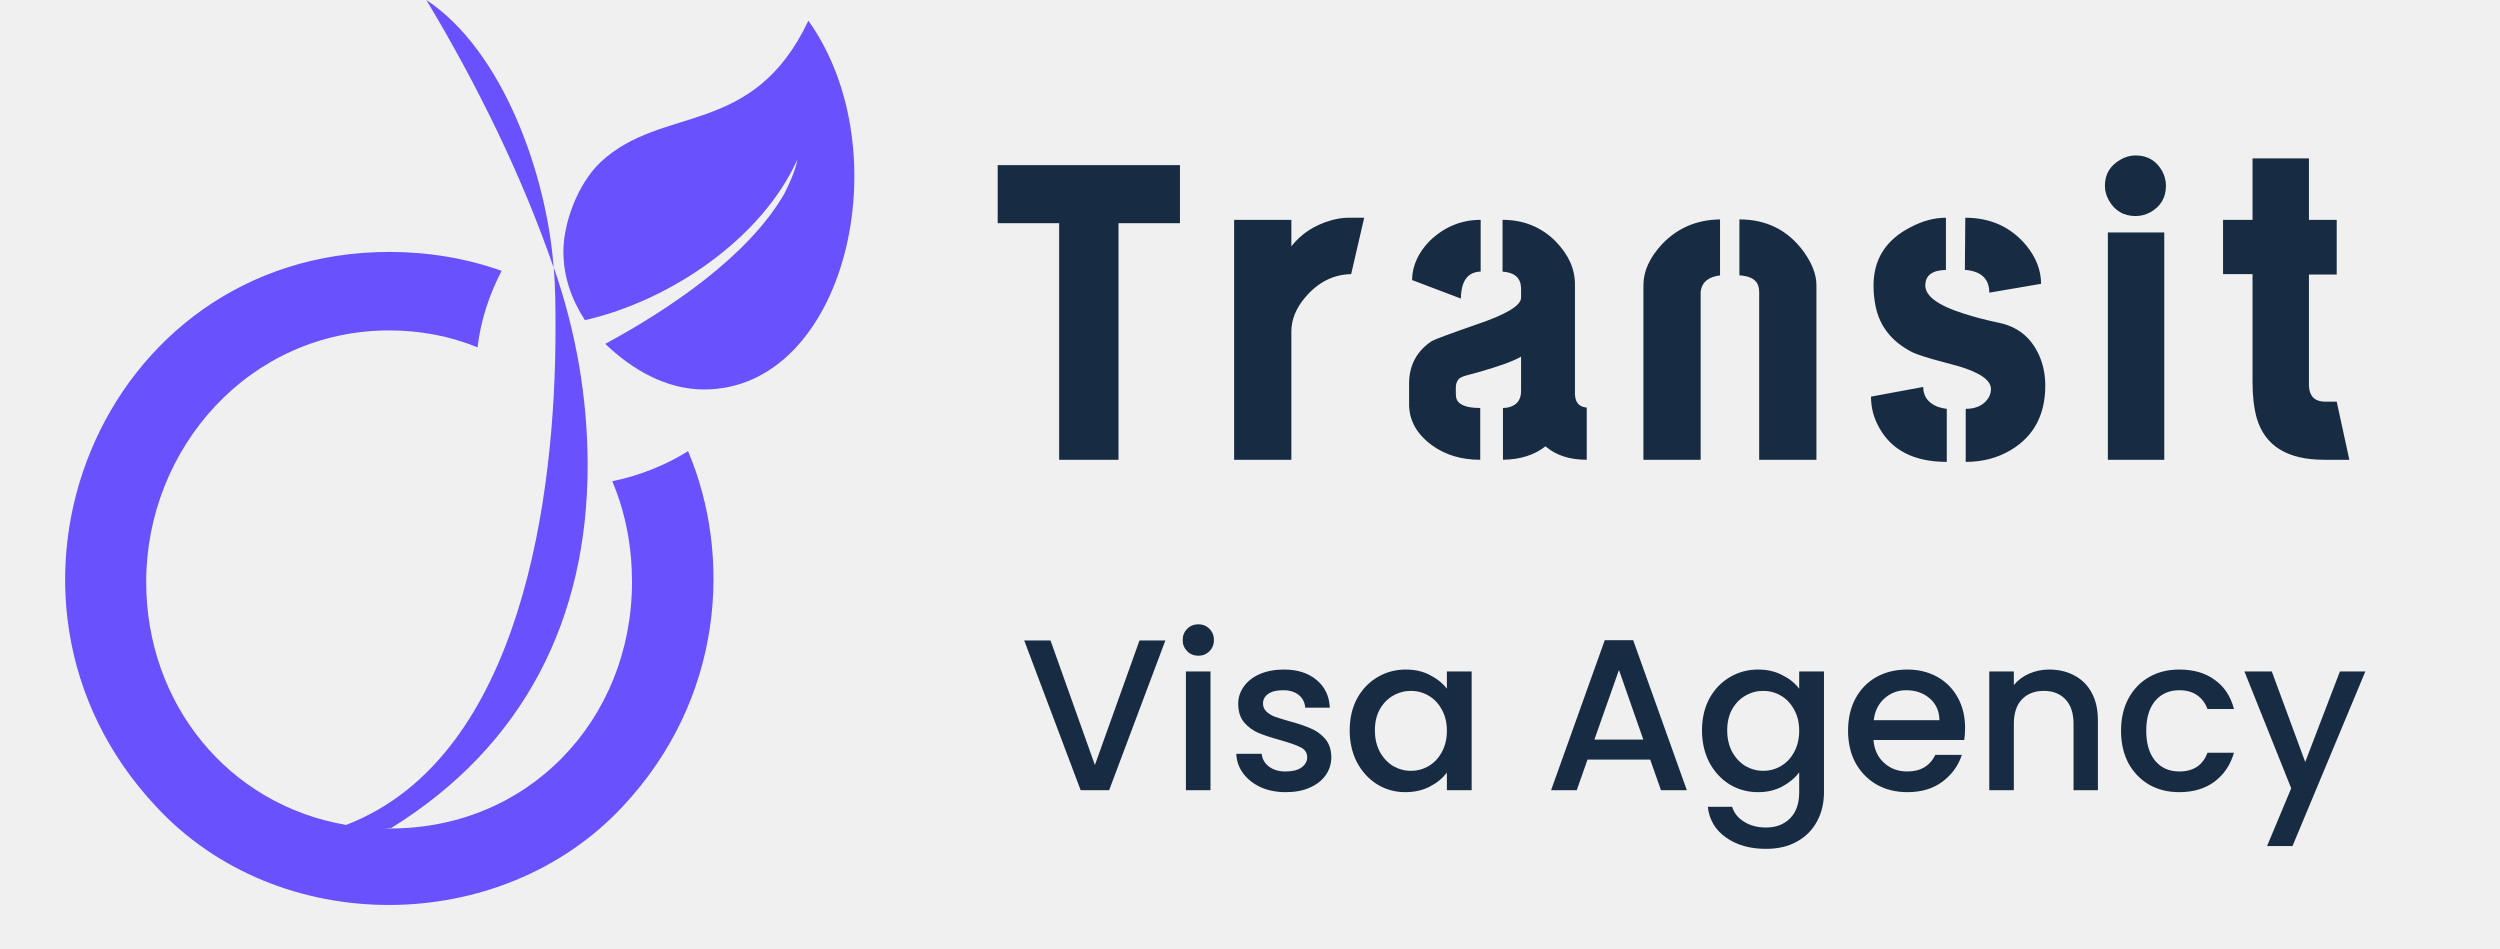
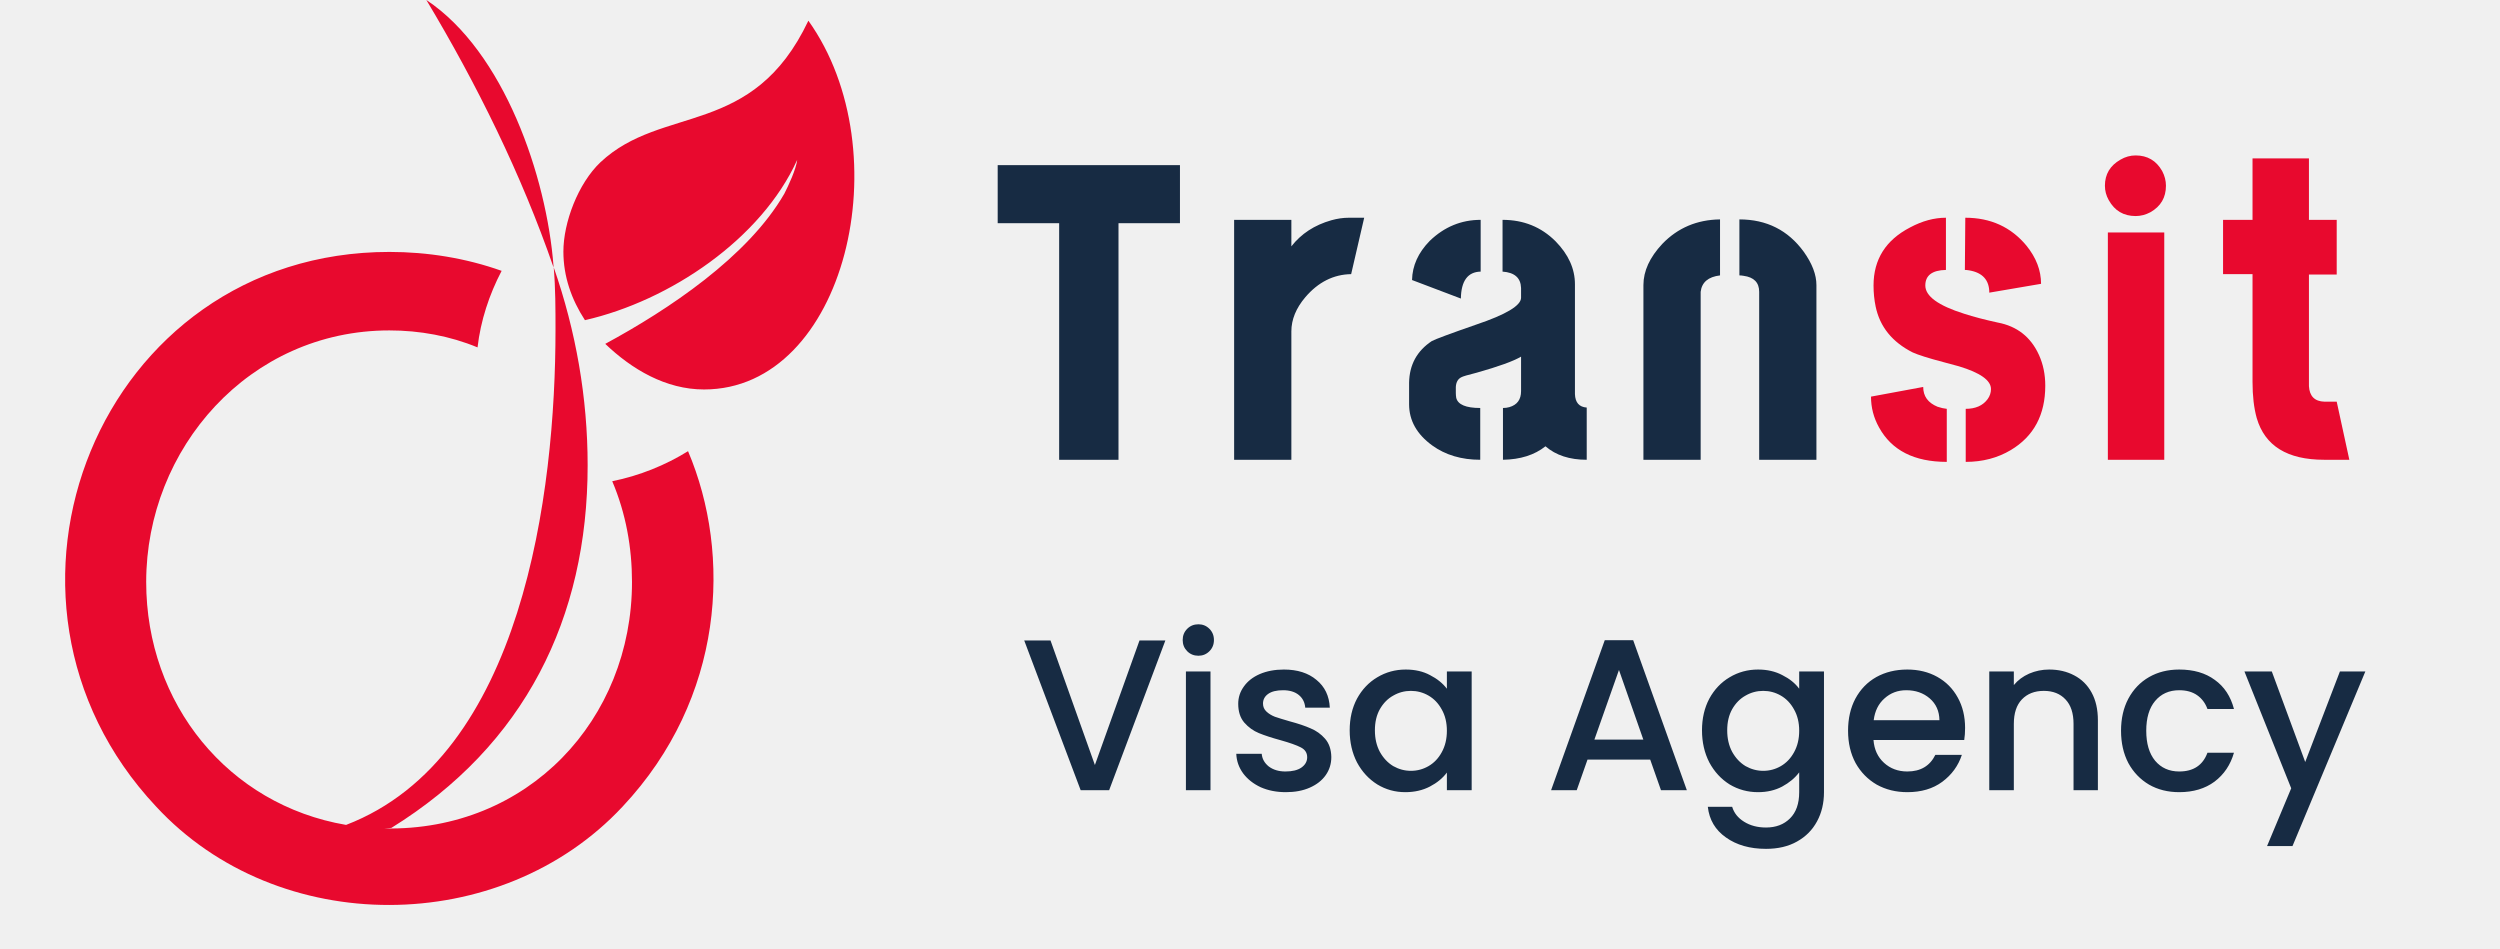
<svg xmlns="http://www.w3.org/2000/svg" width="174" height="66" viewBox="0 0 174 66" fill="none">
-   <path d="M69.439 15.535V11.492H82.125V15.535H77.848V32H73.717V15.535H69.439ZM85.895 32V15.301H89.879V17.146C90.563 16.268 91.491 15.662 92.662 15.33C93.073 15.213 93.483 15.154 93.893 15.154H94.948L94.04 19.08C92.809 19.1 91.745 19.637 90.846 20.691C90.202 21.453 89.879 22.244 89.879 23.064V32H85.895ZM98.073 28.133V26.639C98.093 25.389 98.62 24.422 99.655 23.738C99.909 23.602 100.934 23.221 102.731 22.596C104.821 21.893 105.866 21.268 105.866 20.721V20.047C105.846 19.344 105.417 18.963 104.577 18.904V15.301C106.042 15.301 107.272 15.799 108.268 16.795C109.167 17.713 109.616 18.709 109.616 19.783V27.43C109.636 28.016 109.909 28.328 110.436 28.367V32C109.245 32 108.288 31.688 107.565 31.062C106.804 31.668 105.817 31.98 104.606 32V28.396C104.763 28.396 104.909 28.377 105.046 28.338C105.593 28.182 105.866 27.811 105.866 27.225V24.822C105.339 25.135 104.313 25.506 102.79 25.936C102.165 26.092 101.804 26.199 101.706 26.258C101.471 26.375 101.345 26.6 101.325 26.932V27.342C101.325 27.459 101.335 27.576 101.354 27.693C101.471 28.162 102.028 28.396 103.024 28.396V32C101.716 32 100.602 31.668 99.684 31.004C98.61 30.223 98.073 29.266 98.073 28.133ZM98.278 19.49C98.298 18.494 98.708 17.586 99.509 16.766C100.524 15.789 101.706 15.301 103.054 15.301V18.904C102.155 18.924 101.696 19.549 101.677 20.779L98.278 19.49ZM114.382 32V19.842C114.382 18.865 114.821 17.908 115.7 16.971C116.775 15.857 118.112 15.291 119.714 15.271V19.168C118.894 19.266 118.445 19.646 118.366 20.311V32H114.382ZM121.062 19.168V15.271C122.956 15.271 124.45 16.023 125.544 17.527C126.13 18.348 126.423 19.119 126.423 19.842V32H122.439V20.311C122.439 19.666 122.077 19.295 121.355 19.197C121.257 19.178 121.159 19.168 121.062 19.168ZM130.222 27.605L133.855 26.932C133.855 27.576 134.187 28.035 134.851 28.309C135.086 28.387 135.3 28.436 135.496 28.455V32.147C133.23 32.147 131.658 31.346 130.779 29.744C130.408 29.08 130.222 28.367 130.222 27.605ZM130.398 19.871C130.398 18.055 131.248 16.707 132.947 15.828C133.787 15.379 134.617 15.154 135.437 15.154V18.787C134.48 18.807 134.002 19.168 134.002 19.871C134.002 20.613 134.9 21.268 136.697 21.834C137.361 22.049 138.142 22.254 139.041 22.449C140.388 22.703 141.345 23.455 141.912 24.705C142.205 25.35 142.351 26.062 142.351 26.844C142.351 28.875 141.55 30.369 139.949 31.326C139.031 31.873 137.986 32.147 136.814 32.147V28.455C137.498 28.455 138.005 28.23 138.338 27.781C138.494 27.566 138.572 27.332 138.572 27.078C138.572 26.473 137.83 25.945 136.345 25.496C136.111 25.438 135.75 25.34 135.261 25.203C134.226 24.93 133.513 24.705 133.123 24.529C131.697 23.807 130.838 22.742 130.545 21.336C130.447 20.867 130.398 20.379 130.398 19.871ZM136.755 18.787L136.785 15.154C138.543 15.154 139.959 15.799 141.033 17.088C141.716 17.928 142.058 18.816 142.058 19.754L138.455 20.369C138.455 19.49 137.986 18.973 137.048 18.816C136.931 18.797 136.834 18.787 136.755 18.787ZM146.502 12.928C146.502 12.127 146.863 11.521 147.586 11.111C147.918 10.916 148.27 10.818 148.641 10.818C149.461 10.818 150.076 11.18 150.486 11.902C150.662 12.234 150.75 12.576 150.75 12.928C150.75 13.748 150.389 14.363 149.666 14.773C149.334 14.949 148.992 15.037 148.641 15.037C147.801 15.037 147.176 14.666 146.766 13.924C146.59 13.611 146.502 13.279 146.502 12.928ZM146.707 32V16.18H150.633V32H146.707ZM154.725 19.08V15.301H156.776V11.023H160.702V15.301H162.635V19.109H160.702V26.873C160.741 27.576 161.102 27.938 161.786 27.957H162.635L163.514 32H161.756C159.198 32 157.635 31.033 157.069 29.1C156.873 28.396 156.776 27.557 156.776 26.58V19.08H154.725Z" fill="#172B43" />
+   <path d="M69.439 15.535V11.492H82.125V15.535H77.848V32H73.717V15.535H69.439ZM85.895 32V15.301H89.879V17.146C90.563 16.268 91.491 15.662 92.662 15.33C93.073 15.213 93.483 15.154 93.893 15.154H94.948L94.04 19.08C92.809 19.1 91.745 19.637 90.846 20.691C90.202 21.453 89.879 22.244 89.879 23.064V32H85.895ZM98.073 28.133V26.639C98.093 25.389 98.62 24.422 99.655 23.738C99.909 23.602 100.934 23.221 102.731 22.596C104.821 21.893 105.866 21.268 105.866 20.721V20.047C105.846 19.344 105.417 18.963 104.577 18.904V15.301C106.042 15.301 107.272 15.799 108.268 16.795C109.167 17.713 109.616 18.709 109.616 19.783V27.43C109.636 28.016 109.909 28.328 110.436 28.367V32C109.245 32 108.288 31.688 107.565 31.062C106.804 31.668 105.817 31.98 104.606 32V28.396C104.763 28.396 104.909 28.377 105.046 28.338C105.593 28.182 105.866 27.811 105.866 27.225V24.822C105.339 25.135 104.313 25.506 102.79 25.936C102.165 26.092 101.804 26.199 101.706 26.258C101.471 26.375 101.345 26.6 101.325 26.932V27.342C101.325 27.459 101.335 27.576 101.354 27.693C101.471 28.162 102.028 28.396 103.024 28.396V32C101.716 32 100.602 31.668 99.684 31.004C98.61 30.223 98.073 29.266 98.073 28.133ZM98.278 19.49C98.298 18.494 98.708 17.586 99.509 16.766C100.524 15.789 101.706 15.301 103.054 15.301V18.904C102.155 18.924 101.696 19.549 101.677 20.779L98.278 19.49ZM114.382 32V19.842C114.382 18.865 114.821 17.908 115.7 16.971C116.775 15.857 118.112 15.291 119.714 15.271V19.168C118.894 19.266 118.445 19.646 118.366 20.311V32H114.382ZM121.062 19.168V15.271C122.956 15.271 124.45 16.023 125.544 17.527C126.13 18.348 126.423 19.119 126.423 19.842V32H122.439V20.311C122.439 19.666 122.077 19.295 121.355 19.197C121.257 19.178 121.159 19.168 121.062 19.168Z" fill="#172B43" />
+   <path d="M130.222 27.605L133.855 26.932C133.855 27.576 134.187 28.035 134.851 28.309C135.086 28.387 135.3 28.436 135.496 28.455V32.147C133.23 32.147 131.658 31.346 130.779 29.744C130.408 29.08 130.222 28.367 130.222 27.605ZM130.398 19.871C130.398 18.055 131.248 16.707 132.947 15.828C133.787 15.379 134.617 15.154 135.437 15.154V18.787C134.48 18.807 134.002 19.168 134.002 19.871C134.002 20.613 134.9 21.268 136.697 21.834C137.361 22.049 138.142 22.254 139.041 22.449C140.388 22.703 141.345 23.455 141.912 24.705C142.205 25.35 142.351 26.062 142.351 26.844C142.351 28.875 141.55 30.369 139.949 31.326C139.031 31.873 137.986 32.147 136.814 32.147V28.455C137.498 28.455 138.005 28.23 138.338 27.781C138.494 27.566 138.572 27.332 138.572 27.078C138.572 26.473 137.83 25.945 136.345 25.496C136.111 25.438 135.75 25.34 135.261 25.203C134.226 24.93 133.513 24.705 133.123 24.529C131.697 23.807 130.838 22.742 130.545 21.336C130.447 20.867 130.398 20.379 130.398 19.871ZM136.755 18.787L136.785 15.154C138.543 15.154 139.959 15.799 141.033 17.088C141.716 17.928 142.058 18.816 142.058 19.754L138.455 20.369C138.455 19.49 137.986 18.973 137.048 18.816C136.931 18.797 136.834 18.787 136.755 18.787ZM146.502 12.928C146.502 12.127 146.863 11.521 147.586 11.111C147.918 10.916 148.27 10.818 148.641 10.818C149.461 10.818 150.076 11.18 150.486 11.902C150.662 12.234 150.75 12.576 150.75 12.928C150.75 13.748 150.389 14.363 149.666 14.773C149.334 14.949 148.992 15.037 148.641 15.037C147.801 15.037 147.176 14.666 146.766 13.924C146.59 13.611 146.502 13.279 146.502 12.928ZM146.707 32V16.18H150.633V32H146.707ZM154.725 19.08V15.301H156.776V11.023H160.702V15.301H162.635V19.109H160.702V26.873C160.741 27.576 161.102 27.938 161.786 27.957H162.635L163.514 32H161.756C159.198 32 157.635 31.033 157.069 29.1C156.873 28.396 156.776 27.557 156.776 26.58V19.08H154.725Z" fill="#E8092E" />
  <path d="M81.11 44.575L77.195 55H75.215L71.285 44.575H73.115L76.205 53.245L79.31 44.575H81.11ZM83.41 45.64C83.1 45.64 82.84 45.535 82.63 45.325C82.42 45.115 82.315 44.855 82.315 44.545C82.315 44.235 82.42 43.975 82.63 43.765C82.84 43.555 83.1 43.45 83.41 43.45C83.71 43.45 83.965 43.555 84.175 43.765C84.385 43.975 84.49 44.235 84.49 44.545C84.49 44.855 84.385 45.115 84.175 45.325C83.965 45.535 83.71 45.64 83.41 45.64ZM84.25 46.735V55H82.54V46.735H84.25ZM89.495 55.135C88.845 55.135 88.26 55.02 87.74 54.79C87.23 54.55 86.825 54.23 86.525 53.83C86.225 53.42 86.065 52.965 86.045 52.465H87.815C87.845 52.815 88.01 53.11 88.31 53.35C88.62 53.58 89.005 53.695 89.465 53.695C89.945 53.695 90.315 53.605 90.575 53.425C90.845 53.235 90.98 52.995 90.98 52.705C90.98 52.395 90.83 52.165 90.53 52.015C90.24 51.865 89.775 51.7 89.135 51.52C88.515 51.35 88.01 51.185 87.62 51.025C87.23 50.865 86.89 50.62 86.6 50.29C86.32 49.96 86.18 49.525 86.18 48.985C86.18 48.545 86.31 48.145 86.57 47.785C86.83 47.415 87.2 47.125 87.68 46.915C88.17 46.705 88.73 46.6 89.36 46.6C90.3 46.6 91.055 46.84 91.625 47.32C92.205 47.79 92.515 48.435 92.555 49.255H90.845C90.815 48.885 90.665 48.59 90.395 48.37C90.125 48.15 89.76 48.04 89.3 48.04C88.85 48.04 88.505 48.125 88.265 48.295C88.025 48.465 87.905 48.69 87.905 48.97C87.905 49.19 87.985 49.375 88.145 49.525C88.305 49.675 88.5 49.795 88.73 49.885C88.96 49.965 89.3 50.07 89.75 50.2C90.35 50.36 90.84 50.525 91.22 50.695C91.61 50.855 91.945 51.095 92.225 51.415C92.505 51.735 92.65 52.16 92.66 52.69C92.66 53.16 92.53 53.58 92.27 53.95C92.01 54.32 91.64 54.61 91.16 54.82C90.69 55.03 90.135 55.135 89.495 55.135ZM93.938 50.83C93.938 50 94.108 49.265 94.448 48.625C94.798 47.985 95.268 47.49 95.858 47.14C96.458 46.78 97.118 46.6 97.838 46.6C98.488 46.6 99.053 46.73 99.533 46.99C100.023 47.24 100.413 47.555 100.703 47.935V46.735H102.428V55H100.703V53.77C100.413 54.16 100.018 54.485 99.518 54.745C99.018 55.005 98.448 55.135 97.808 55.135C97.098 55.135 96.448 54.955 95.858 54.595C95.268 54.225 94.798 53.715 94.448 53.065C94.108 52.405 93.938 51.66 93.938 50.83ZM100.703 50.86C100.703 50.29 100.583 49.795 100.343 49.375C100.113 48.955 99.808 48.635 99.428 48.415C99.048 48.195 98.638 48.085 98.198 48.085C97.758 48.085 97.348 48.195 96.968 48.415C96.588 48.625 96.278 48.94 96.038 49.36C95.808 49.77 95.693 50.26 95.693 50.83C95.693 51.4 95.808 51.9 96.038 52.33C96.278 52.76 96.588 53.09 96.968 53.32C97.358 53.54 97.768 53.65 98.198 53.65C98.638 53.65 99.048 53.54 99.428 53.32C99.808 53.1 100.113 52.78 100.343 52.36C100.583 51.93 100.703 51.43 100.703 50.86ZM114.855 52.87H110.49L109.74 55H107.955L111.69 44.56H113.67L117.405 55H115.605L114.855 52.87ZM114.375 51.475L112.68 46.63L110.97 51.475H114.375ZM122.359 46.6C122.999 46.6 123.564 46.73 124.054 46.99C124.554 47.24 124.944 47.555 125.224 47.935V46.735H126.949V55.135C126.949 55.895 126.789 56.57 126.469 57.16C126.149 57.76 125.684 58.23 125.074 58.57C124.474 58.91 123.754 59.08 122.914 59.08C121.794 59.08 120.864 58.815 120.124 58.285C119.384 57.765 118.964 57.055 118.864 56.155H120.559C120.689 56.585 120.964 56.93 121.384 57.19C121.814 57.46 122.324 57.595 122.914 57.595C123.604 57.595 124.159 57.385 124.579 56.965C125.009 56.545 125.224 55.935 125.224 55.135V53.755C124.934 54.145 124.539 54.475 124.039 54.745C123.549 55.005 122.989 55.135 122.359 55.135C121.639 55.135 120.979 54.955 120.379 54.595C119.789 54.225 119.319 53.715 118.969 53.065C118.629 52.405 118.459 51.66 118.459 50.83C118.459 50 118.629 49.265 118.969 48.625C119.319 47.985 119.789 47.49 120.379 47.14C120.979 46.78 121.639 46.6 122.359 46.6ZM125.224 50.86C125.224 50.29 125.104 49.795 124.864 49.375C124.634 48.955 124.329 48.635 123.949 48.415C123.569 48.195 123.159 48.085 122.719 48.085C122.279 48.085 121.869 48.195 121.489 48.415C121.109 48.625 120.799 48.94 120.559 49.36C120.329 49.77 120.214 50.26 120.214 50.83C120.214 51.4 120.329 51.9 120.559 52.33C120.799 52.76 121.109 53.09 121.489 53.32C121.879 53.54 122.289 53.65 122.719 53.65C123.159 53.65 123.569 53.54 123.949 53.32C124.329 53.1 124.634 52.78 124.864 52.36C125.104 51.93 125.224 51.43 125.224 50.86ZM136.77 50.665C136.77 50.975 136.75 51.255 136.71 51.505H130.395C130.445 52.165 130.69 52.695 131.13 53.095C131.57 53.495 132.11 53.695 132.75 53.695C133.67 53.695 134.32 53.31 134.7 52.54H136.545C136.295 53.3 135.84 53.925 135.18 54.415C134.53 54.895 133.72 55.135 132.75 55.135C131.96 55.135 131.25 54.96 130.62 54.61C130 54.25 129.51 53.75 129.15 53.11C128.8 52.46 128.625 51.71 128.625 50.86C128.625 50.01 128.795 49.265 129.135 48.625C129.485 47.975 129.97 47.475 130.59 47.125C131.22 46.775 131.94 46.6 132.75 46.6C133.53 46.6 134.225 46.77 134.835 47.11C135.445 47.45 135.92 47.93 136.26 48.55C136.6 49.16 136.77 49.865 136.77 50.665ZM134.985 50.125C134.975 49.495 134.75 48.99 134.31 48.61C133.87 48.23 133.325 48.04 132.675 48.04C132.085 48.04 131.58 48.23 131.16 48.61C130.74 48.98 130.49 49.485 130.41 50.125H134.985ZM142.623 46.6C143.273 46.6 143.853 46.735 144.363 47.005C144.883 47.275 145.288 47.675 145.578 48.205C145.868 48.735 146.013 49.375 146.013 50.125V55H144.318V50.38C144.318 49.64 144.133 49.075 143.763 48.685C143.393 48.285 142.888 48.085 142.248 48.085C141.608 48.085 141.098 48.285 140.718 48.685C140.348 49.075 140.163 49.64 140.163 50.38V55H138.453V46.735H140.163V47.68C140.443 47.34 140.798 47.075 141.228 46.885C141.668 46.695 142.133 46.6 142.623 46.6ZM147.624 50.86C147.624 50.01 147.794 49.265 148.134 48.625C148.484 47.975 148.964 47.475 149.574 47.125C150.184 46.775 150.884 46.6 151.674 46.6C152.674 46.6 153.499 46.84 154.149 47.32C154.809 47.79 155.254 48.465 155.484 49.345H153.639C153.489 48.935 153.249 48.615 152.919 48.385C152.589 48.155 152.174 48.04 151.674 48.04C150.974 48.04 150.414 48.29 149.994 48.79C149.584 49.28 149.379 49.97 149.379 50.86C149.379 51.75 149.584 52.445 149.994 52.945C150.414 53.445 150.974 53.695 151.674 53.695C152.664 53.695 153.319 53.26 153.639 52.39H155.484C155.244 53.23 154.794 53.9 154.134 54.4C153.474 54.89 152.654 55.135 151.674 55.135C150.884 55.135 150.184 54.96 149.574 54.61C148.964 54.25 148.484 53.75 148.134 53.11C147.794 52.46 147.624 51.71 147.624 50.86ZM164.628 46.735L159.558 58.885H157.788L159.468 54.865L156.213 46.735H158.118L160.443 53.035L162.858 46.735H164.628Z" fill="#172B43" />
  <g clip-path="url(#clip0_66_7)">
-     <path d="M38.525 18.519V18.605C36.288 12.132 33.2 5.882 29.675 0C35.087 3.593 38.05 12.305 38.525 18.519ZM42.612 33.493C43.562 35.733 43.987 38.108 43.987 40.507C43.987 50.068 36.763 57.857 26.762 57.66L27.238 57.623C36.513 51.877 40.9 43.029 40.9 32.386C40.9 27.698 40.087 23.047 38.538 18.605C38.663 20.044 38.663 21.521 38.663 22.96C38.663 34.256 36.4 52.689 24.087 57.414C15.875 56.011 10.175 48.973 10.175 40.507C10.175 31.205 17.35 22.997 27.1 22.997C29.2 22.997 31.312 23.379 33.237 24.179C33.45 22.321 34.05 20.5 34.913 18.851C32.425 17.965 29.762 17.534 27.1 17.534C6.913 17.534 -2.737 41.639 10.863 56.134C19.35 65.313 34.862 65.227 43.337 56.134C50.413 48.591 50.95 38.612 47.888 31.402C46.3 32.386 44.5 33.112 42.612 33.493ZM56.263 1.44C52.388 9.622 46.1 7.247 41.788 11.296C40.237 12.772 39.212 15.479 39.212 17.51C39.212 19.244 39.775 20.844 40.712 22.284C46.638 20.93 53 16.624 55.487 11.123C55.4 11.8 54.888 12.895 54.587 13.486C52.05 17.879 46.513 21.558 42.125 23.933C43.975 25.704 46.337 27.107 49 27.107C58.875 27.107 62.763 10.545 56.263 1.44Z" fill="#6951FE" />
+     <path d="M38.525 18.519V18.605C36.288 12.132 33.2 5.882 29.675 0C35.087 3.593 38.05 12.305 38.525 18.519ZM42.612 33.493C43.562 35.733 43.987 38.108 43.987 40.507C43.987 50.068 36.763 57.857 26.762 57.66L27.238 57.623C36.513 51.877 40.9 43.029 40.9 32.386C40.9 27.698 40.087 23.047 38.538 18.605C38.663 20.044 38.663 21.521 38.663 22.96C38.663 34.256 36.4 52.689 24.087 57.414C15.875 56.011 10.175 48.973 10.175 40.507C10.175 31.205 17.35 22.997 27.1 22.997C29.2 22.997 31.312 23.379 33.237 24.179C33.45 22.321 34.05 20.5 34.913 18.851C32.425 17.965 29.762 17.534 27.1 17.534C6.913 17.534 -2.737 41.639 10.863 56.134C19.35 65.313 34.862 65.227 43.337 56.134C50.413 48.591 50.95 38.612 47.888 31.402C46.3 32.386 44.5 33.112 42.612 33.493ZM56.263 1.44C52.388 9.622 46.1 7.247 41.788 11.296C40.237 12.772 39.212 15.479 39.212 17.51C39.212 19.244 39.775 20.844 40.712 22.284C46.638 20.93 53 16.624 55.487 11.123C55.4 11.8 54.888 12.895 54.587 13.486C52.05 17.879 46.513 21.558 42.125 23.933C43.975 25.704 46.337 27.107 49 27.107C58.875 27.107 62.763 10.545 56.263 1.44Z" fill="#E8092E" />
  </g>
  <defs>
    <clipPath id="clip0_66_7">
      <rect width="56" height="63" fill="white" transform="translate(4)" />
    </clipPath>
  </defs>
</svg>
